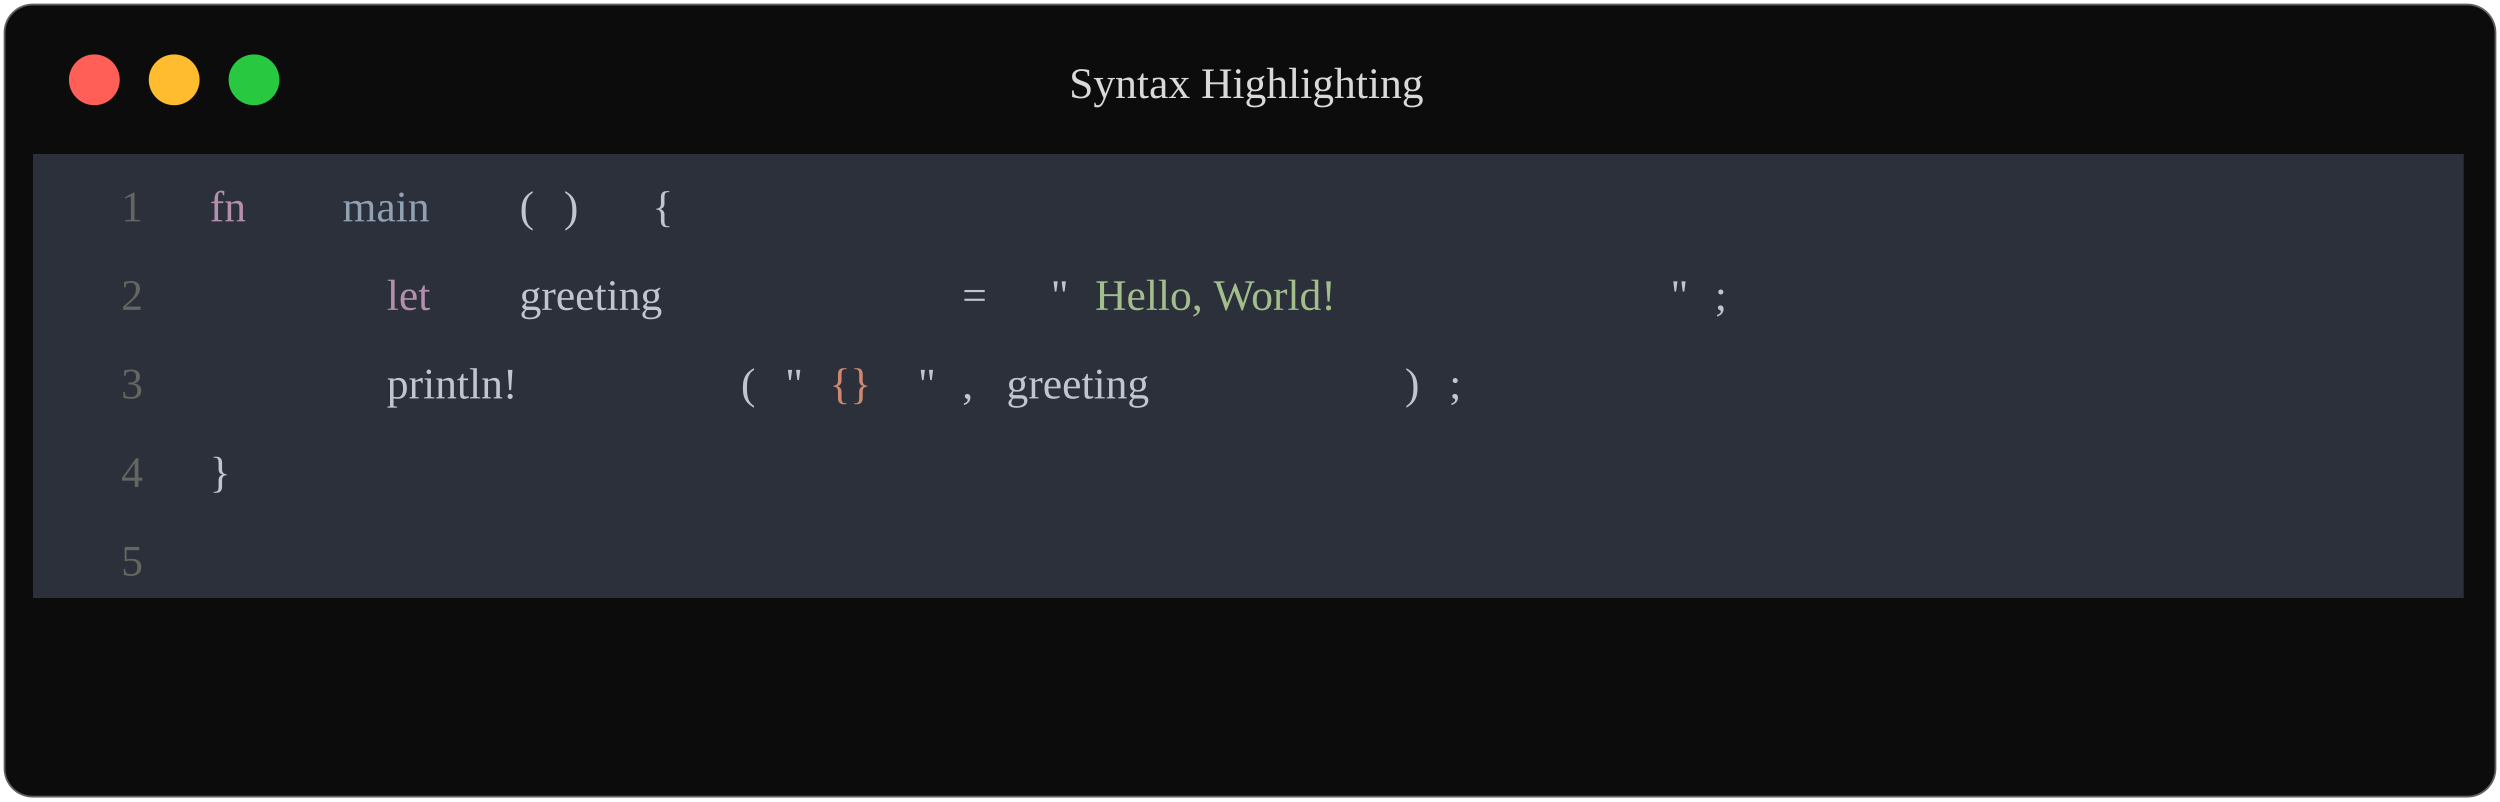
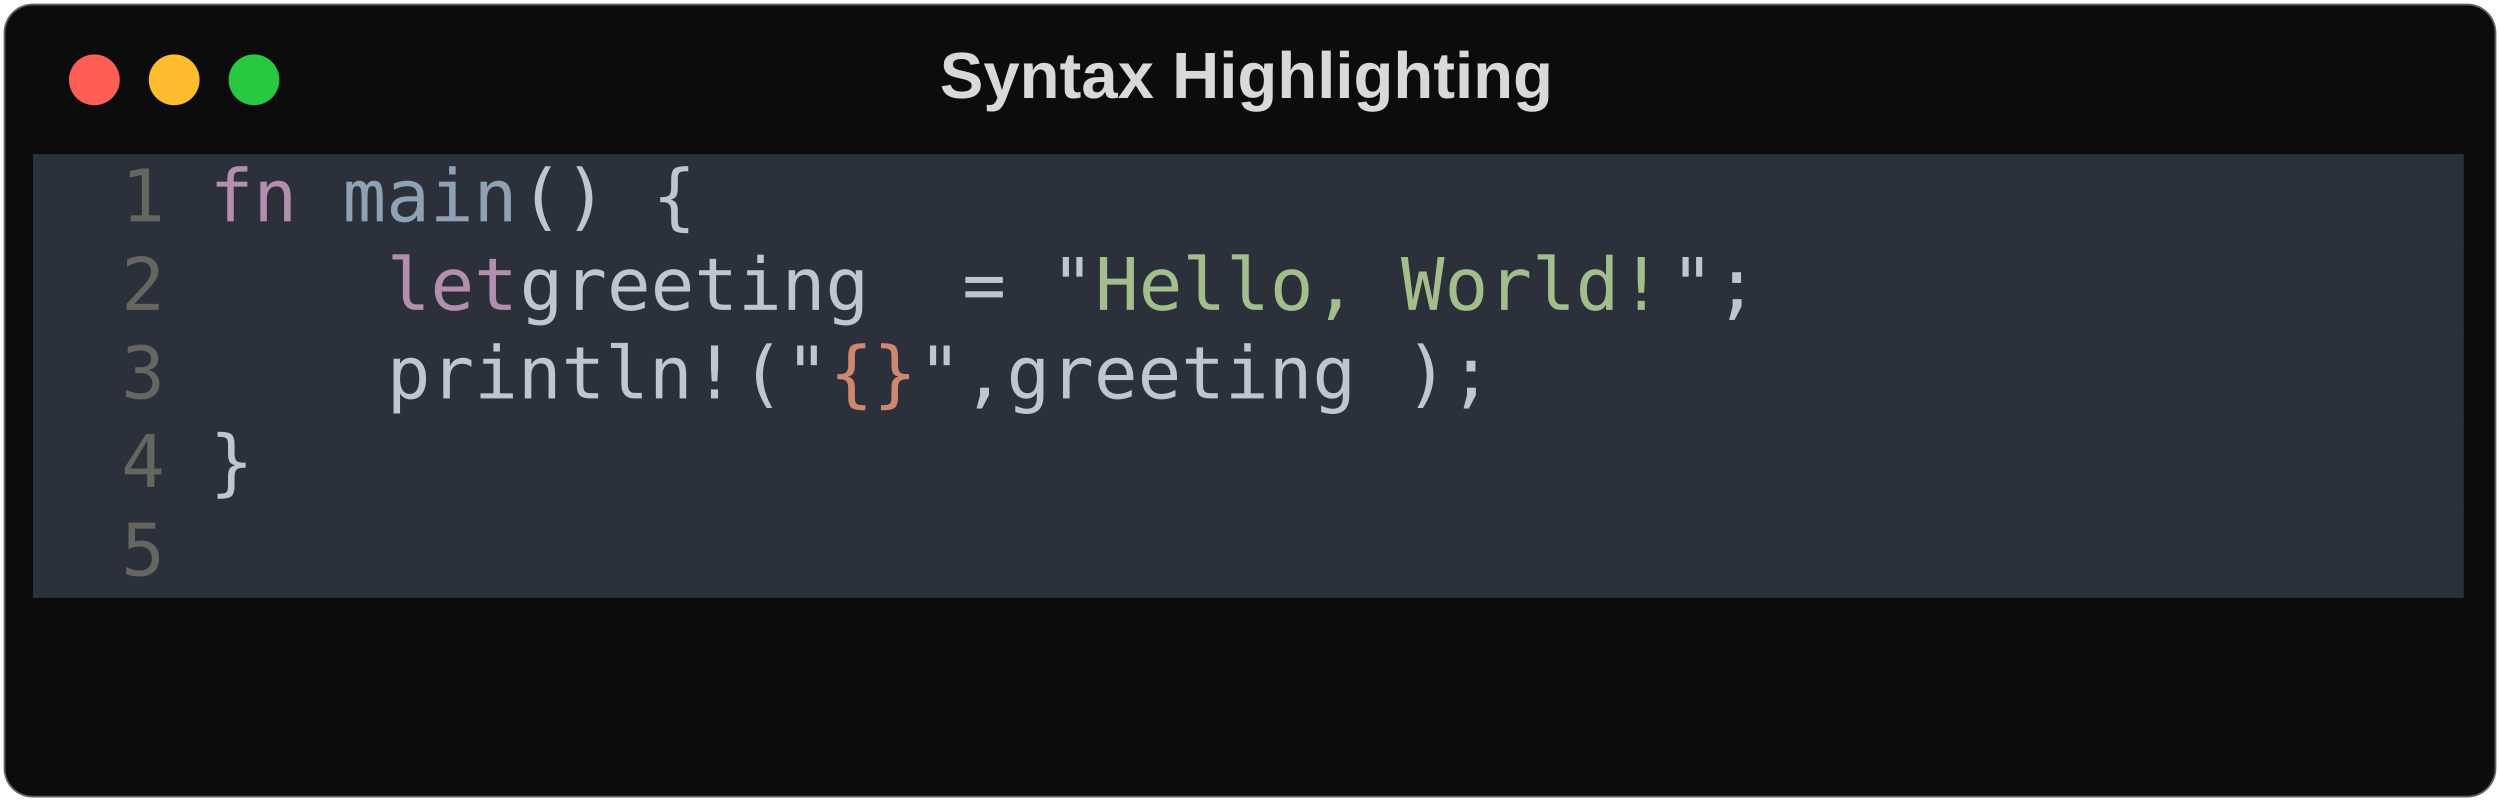
<svg xmlns="http://www.w3.org/2000/svg" class="rich-terminal" viewBox="0 0 689 220.8">
  <style>

-     @font-face {{
+     @font-face {
        font-family: "Fira Code";
        src: local("FiraCode-Regular"),
                url("https://cdnjs.cloudflare.com/ajax/libs/firacode/6.2.0/woff2/FiraCode-Regular.woff2") format("woff2"),
                url("https://cdnjs.cloudflare.com/ajax/libs/firacode/6.2.0/woff/FiraCode-Regular.woff") format("woff");
        font-style: normal;
        font-weight: 400;
-     }}
-     @font-face {{
+     }
+     @font-face {
        font-family: "Fira Code";
        src: local("FiraCode-Bold"),
                url("https://cdnjs.cloudflare.com/ajax/libs/firacode/6.2.0/woff2/FiraCode-Bold.woff2") format("woff2"),
                url("https://cdnjs.cloudflare.com/ajax/libs/firacode/6.2.0/woff/FiraCode-Bold.woff") format("woff");
        font-style: bold;
        font-weight: 700;
-     }}
+     }

-     .terminal-488294771-matrix {{
+     .terminal-488294771-matrix {
        font-family: Fira Code, monospace;
        font-size: 20px;
        line-height: 24.4px;
        font-variant-east-asian: full-width;
-     }}
+     }

-     .terminal-488294771-title {{
+     .terminal-488294771-title {
        font-size: 18px;
        font-weight: bold;
        font-family: arial;
-     }}
+     }

-     .terminal-488294771-r5 { fill: #8fa1b3 }
+     .terminal-488294771-r7 { fill: #a3be8c }
+ .terminal-488294771-r6 { fill: #d9d9d9 }
.terminal-488294771-r2 { fill: #656660 }
- .terminal-488294771-r7 { fill: #a3be8c }
+ .terminal-488294771-r8 { fill: #d08770 }
+ .terminal-488294771-r5 { fill: #8fa1b3 }
.terminal-488294771-r4 { fill: #c0c5ce }
- .terminal-488294771-r6 { fill: #d9d9d9 }
.terminal-488294771-r1 { fill: #d9d9d9;font-weight: bold }
- .terminal-488294771-r8 { fill: #d08770 }
.terminal-488294771-r3 { fill: #b48ead }
    </style>
  <defs>
    <clipPath id="terminal-488294771-clip-terminal">
      <rect x="0" y="0" width="670" height="169.8" />
    </clipPath>
    <clipPath id="terminal-488294771-line-0">
      <rect x="0" y="1.5" width="671" height="24.65" />
    </clipPath>
    <clipPath id="terminal-488294771-line-1">
      <rect x="0" y="25.9" width="671" height="24.65" />
    </clipPath>
    <clipPath id="terminal-488294771-line-2">
      <rect x="0" y="50.3" width="671" height="24.65" />
    </clipPath>
    <clipPath id="terminal-488294771-line-3">
      <rect x="0" y="74.7" width="671" height="24.65" />
    </clipPath>
    <clipPath id="terminal-488294771-line-4">
      <rect x="0" y="99.1" width="671" height="24.65" />
    </clipPath>
    <clipPath id="terminal-488294771-line-5">
      <rect x="0" y="123.5" width="671" height="24.65" />
    </clipPath>
  </defs>
  <rect fill="#0c0c0c" stroke="rgba(255,255,255,0.35)" stroke-width="1" x="1" y="1" width="687" height="218.8" rx="8" />
  <text class="terminal-488294771-title" fill="#d9d9d9" text-anchor="middle" x="343.5" y="27">Syntax Highlighting</text>
  <g transform="translate(26,22)">
    <circle cx="0" cy="0" r="7" fill="#ff5f57" />
    <circle cx="22" cy="0" r="7" fill="#febc2e" />
    <circle cx="44" cy="0" r="7" fill="#28c840" />
  </g>
  <g transform="translate(9, 41)" clip-path="url(#terminal-488294771-clip-terminal)">
    <rect fill="#2b303b" x="0" y="1.5" width="24.4" height="24.65" shape-rendering="crispEdges" />
    <rect fill="#2b303b" x="24.4" y="1.5" width="24.4" height="24.65" shape-rendering="crispEdges" />
    <rect fill="#2b303b" x="48.8" y="1.5" width="24.4" height="24.65" shape-rendering="crispEdges" />
    <rect fill="#2b303b" x="73.2" y="1.5" width="12.2" height="24.65" shape-rendering="crispEdges" />
    <rect fill="#2b303b" x="85.4" y="1.5" width="48.8" height="24.65" shape-rendering="crispEdges" />
    <rect fill="#2b303b" x="134.2" y="1.5" width="12.2" height="24.65" shape-rendering="crispEdges" />
    <rect fill="#2b303b" x="146.4" y="1.5" width="12.2" height="24.65" shape-rendering="crispEdges" />
    <rect fill="#2b303b" x="158.6" y="1.5" width="12.2" height="24.65" shape-rendering="crispEdges" />
    <rect fill="#2b303b" x="170.8" y="1.5" width="12.2" height="24.65" shape-rendering="crispEdges" />
    <rect fill="#2b303b" x="183" y="1.5" width="488" height="24.65" shape-rendering="crispEdges" />
    <rect fill="#2b303b" x="0" y="25.9" width="24.4" height="24.65" shape-rendering="crispEdges" />
    <rect fill="#2b303b" x="24.4" y="25.9" width="24.4" height="24.65" shape-rendering="crispEdges" />
    <rect fill="#2b303b" x="48.8" y="25.9" width="48.8" height="24.65" shape-rendering="crispEdges" />
    <rect fill="#2b303b" x="97.6" y="25.9" width="36.6" height="24.65" shape-rendering="crispEdges" />
    <rect fill="#2b303b" x="134.2" y="25.9" width="122" height="24.65" shape-rendering="crispEdges" />
    <rect fill="#2b303b" x="256.2" y="25.9" width="12.2" height="24.65" shape-rendering="crispEdges" />
    <rect fill="#2b303b" x="268.4" y="25.9" width="12.2" height="24.65" shape-rendering="crispEdges" />
    <rect fill="#2b303b" x="280.6" y="25.9" width="12.2" height="24.65" shape-rendering="crispEdges" />
    <rect fill="#2b303b" x="292.8" y="25.9" width="158.6" height="24.65" shape-rendering="crispEdges" />
    <rect fill="#2b303b" x="451.4" y="25.9" width="12.2" height="24.65" shape-rendering="crispEdges" />
    <rect fill="#2b303b" x="463.6" y="25.9" width="12.2" height="24.65" shape-rendering="crispEdges" />
    <rect fill="#2b303b" x="475.8" y="25.9" width="195.2" height="24.65" shape-rendering="crispEdges" />
    <rect fill="#2b303b" x="0" y="50.3" width="24.4" height="24.65" shape-rendering="crispEdges" />
    <rect fill="#2b303b" x="24.4" y="50.3" width="24.4" height="24.65" shape-rendering="crispEdges" />
    <rect fill="#2b303b" x="48.8" y="50.3" width="48.8" height="24.65" shape-rendering="crispEdges" />
    <rect fill="#2b303b" x="97.6" y="50.3" width="97.6" height="24.65" shape-rendering="crispEdges" />
    <rect fill="#2b303b" x="195.2" y="50.3" width="12.2" height="24.65" shape-rendering="crispEdges" />
    <rect fill="#2b303b" x="207.4" y="50.3" width="12.2" height="24.65" shape-rendering="crispEdges" />
    <rect fill="#2b303b" x="219.6" y="50.3" width="24.4" height="24.65" shape-rendering="crispEdges" />
    <rect fill="#2b303b" x="244" y="50.3" width="12.2" height="24.65" shape-rendering="crispEdges" />
    <rect fill="#2b303b" x="256.2" y="50.3" width="12.2" height="24.65" shape-rendering="crispEdges" />
    <rect fill="#2b303b" x="268.4" y="50.3" width="109.8" height="24.65" shape-rendering="crispEdges" />
    <rect fill="#2b303b" x="378.2" y="50.3" width="12.2" height="24.65" shape-rendering="crispEdges" />
    <rect fill="#2b303b" x="390.4" y="50.3" width="12.2" height="24.65" shape-rendering="crispEdges" />
    <rect fill="#2b303b" x="402.6" y="50.3" width="268.4" height="24.65" shape-rendering="crispEdges" />
    <rect fill="#2b303b" x="0" y="74.7" width="24.4" height="24.65" shape-rendering="crispEdges" />
    <rect fill="#2b303b" x="24.4" y="74.7" width="24.4" height="24.65" shape-rendering="crispEdges" />
    <rect fill="#2b303b" x="48.8" y="74.7" width="12.2" height="24.65" shape-rendering="crispEdges" />
    <rect fill="#2b303b" x="61" y="74.7" width="610" height="24.65" shape-rendering="crispEdges" />
    <rect fill="#2b303b" x="0" y="99.1" width="24.4" height="24.65" shape-rendering="crispEdges" />
    <rect fill="#2b303b" x="24.4" y="99.1" width="24.4" height="24.65" shape-rendering="crispEdges" />
    <rect fill="#2b303b" x="48.8" y="99.1" width="0" height="24.65" shape-rendering="crispEdges" />
    <rect fill="#2b303b" x="48.8" y="99.1" width="622.2" height="24.65" shape-rendering="crispEdges" />
    <g class="terminal-488294771-matrix">
      <text class="terminal-488294771-r2" x="24.4" y="20" textLength="24.4" clip-path="url(#terminal-488294771-line-0)">1 </text>
      <text class="terminal-488294771-r3" x="48.8" y="20" textLength="24.4" clip-path="url(#terminal-488294771-line-0)">fn</text>
      <text class="terminal-488294771-r5" x="85.4" y="20" textLength="48.8" clip-path="url(#terminal-488294771-line-0)">main</text>
      <text class="terminal-488294771-r4" x="134.2" y="20" textLength="12.2" clip-path="url(#terminal-488294771-line-0)">(</text>
      <text class="terminal-488294771-r4" x="146.4" y="20" textLength="12.2" clip-path="url(#terminal-488294771-line-0)">)</text>
      <text class="terminal-488294771-r4" x="170.8" y="20" textLength="12.2" clip-path="url(#terminal-488294771-line-0)">{</text>
      <text class="terminal-488294771-r2" x="24.4" y="44.4" textLength="24.4" clip-path="url(#terminal-488294771-line-1)">2 </text>
      <text class="terminal-488294771-r3" x="97.6" y="44.4" textLength="36.6" clip-path="url(#terminal-488294771-line-1)">let</text>
      <text class="terminal-488294771-r4" x="134.2" y="44.4" textLength="122" clip-path="url(#terminal-488294771-line-1)"> greeting </text>
      <text class="terminal-488294771-r4" x="256.2" y="44.4" textLength="12.2" clip-path="url(#terminal-488294771-line-1)">=</text>
      <text class="terminal-488294771-r4" x="280.6" y="44.4" textLength="12.2" clip-path="url(#terminal-488294771-line-1)">"</text>
      <text class="terminal-488294771-r7" x="292.8" y="44.4" textLength="158.6" clip-path="url(#terminal-488294771-line-1)">Hello, World!</text>
      <text class="terminal-488294771-r4" x="451.4" y="44.4" textLength="12.2" clip-path="url(#terminal-488294771-line-1)">"</text>
      <text class="terminal-488294771-r4" x="463.6" y="44.4" textLength="12.2" clip-path="url(#terminal-488294771-line-1)">;</text>
      <text class="terminal-488294771-r2" x="24.4" y="68.8" textLength="24.4" clip-path="url(#terminal-488294771-line-2)">3 </text>
      <text class="terminal-488294771-r4" x="97.6" y="68.8" textLength="97.6" clip-path="url(#terminal-488294771-line-2)">println!</text>
      <text class="terminal-488294771-r4" x="195.2" y="68.8" textLength="12.2" clip-path="url(#terminal-488294771-line-2)">(</text>
      <text class="terminal-488294771-r4" x="207.4" y="68.8" textLength="12.2" clip-path="url(#terminal-488294771-line-2)">"</text>
      <text class="terminal-488294771-r8" x="219.6" y="68.8" textLength="24.4" clip-path="url(#terminal-488294771-line-2)">{}</text>
      <text class="terminal-488294771-r4" x="244" y="68.8" textLength="12.2" clip-path="url(#terminal-488294771-line-2)">"</text>
      <text class="terminal-488294771-r4" x="256.2" y="68.8" textLength="12.2" clip-path="url(#terminal-488294771-line-2)">,</text>
      <text class="terminal-488294771-r4" x="268.4" y="68.8" textLength="109.8" clip-path="url(#terminal-488294771-line-2)"> greeting</text>
      <text class="terminal-488294771-r4" x="378.2" y="68.8" textLength="12.2" clip-path="url(#terminal-488294771-line-2)">)</text>
      <text class="terminal-488294771-r4" x="390.4" y="68.8" textLength="12.2" clip-path="url(#terminal-488294771-line-2)">;</text>
      <text class="terminal-488294771-r2" x="24.4" y="93.2" textLength="24.4" clip-path="url(#terminal-488294771-line-3)">4 </text>
      <text class="terminal-488294771-r4" x="48.8" y="93.2" textLength="12.2" clip-path="url(#terminal-488294771-line-3)">}</text>
      <text class="terminal-488294771-r2" x="24.4" y="117.6" textLength="24.4" clip-path="url(#terminal-488294771-line-4)">5 </text>
    </g>
  </g>
</svg>
